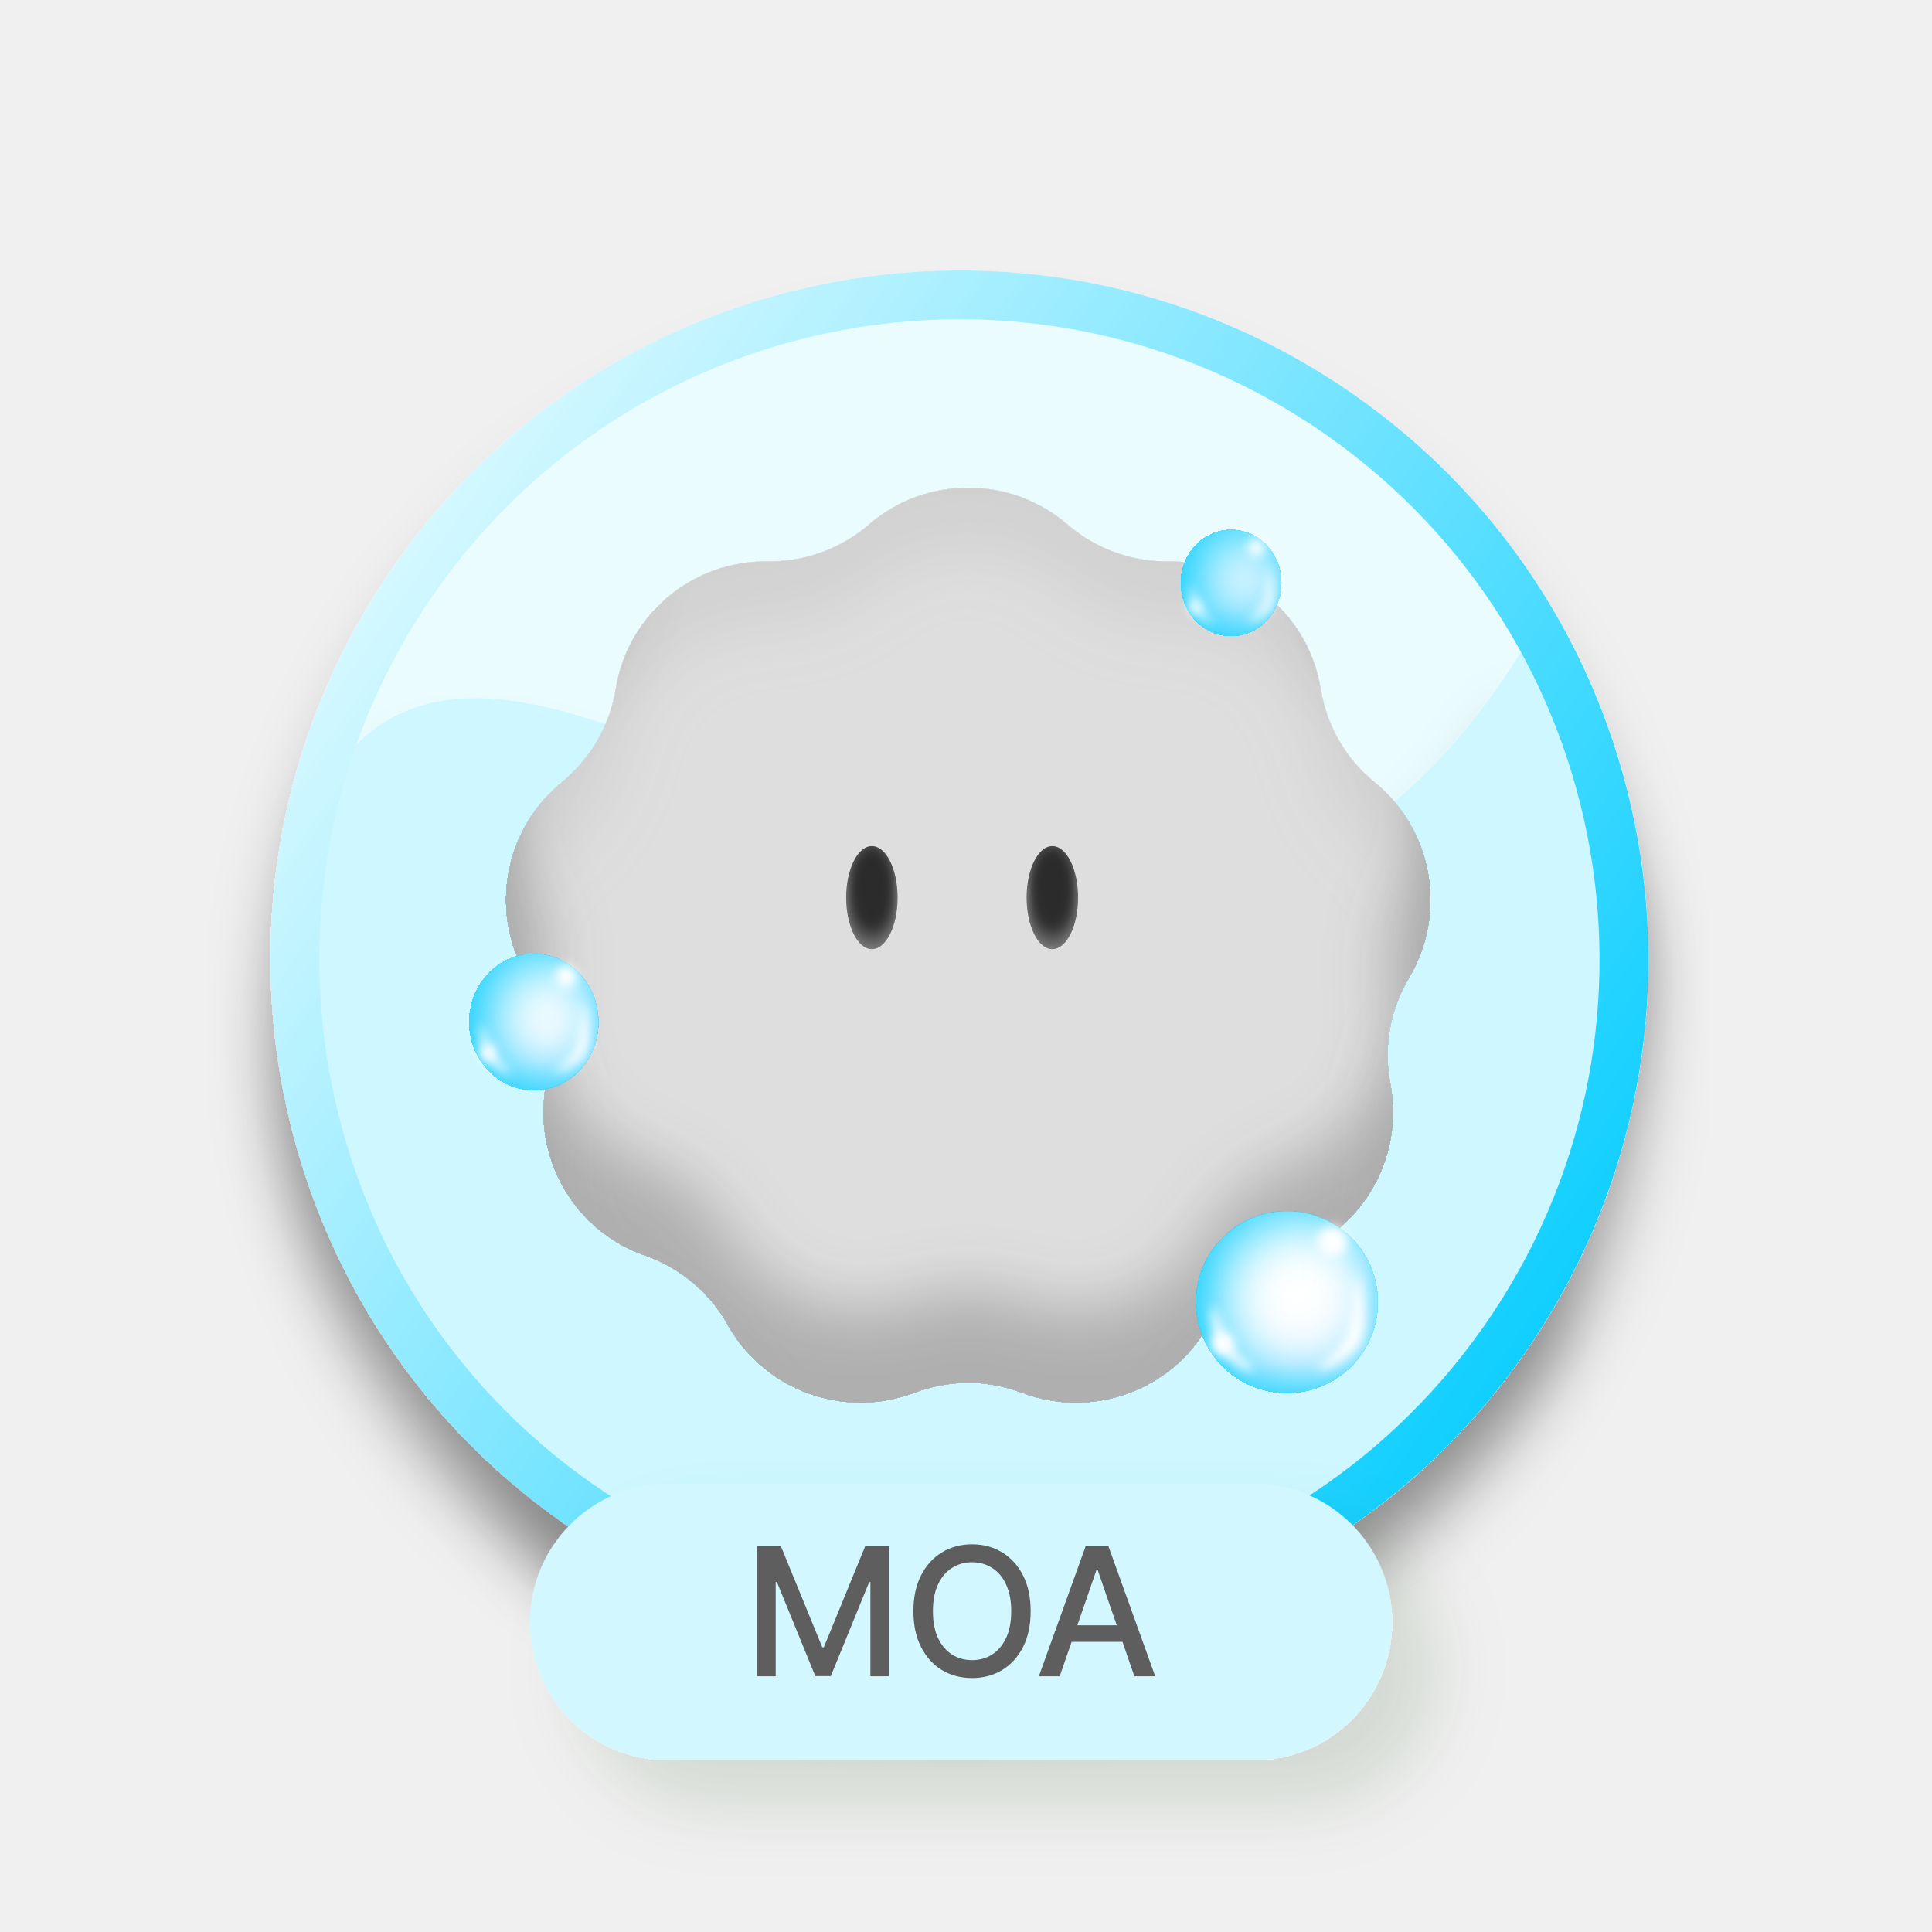
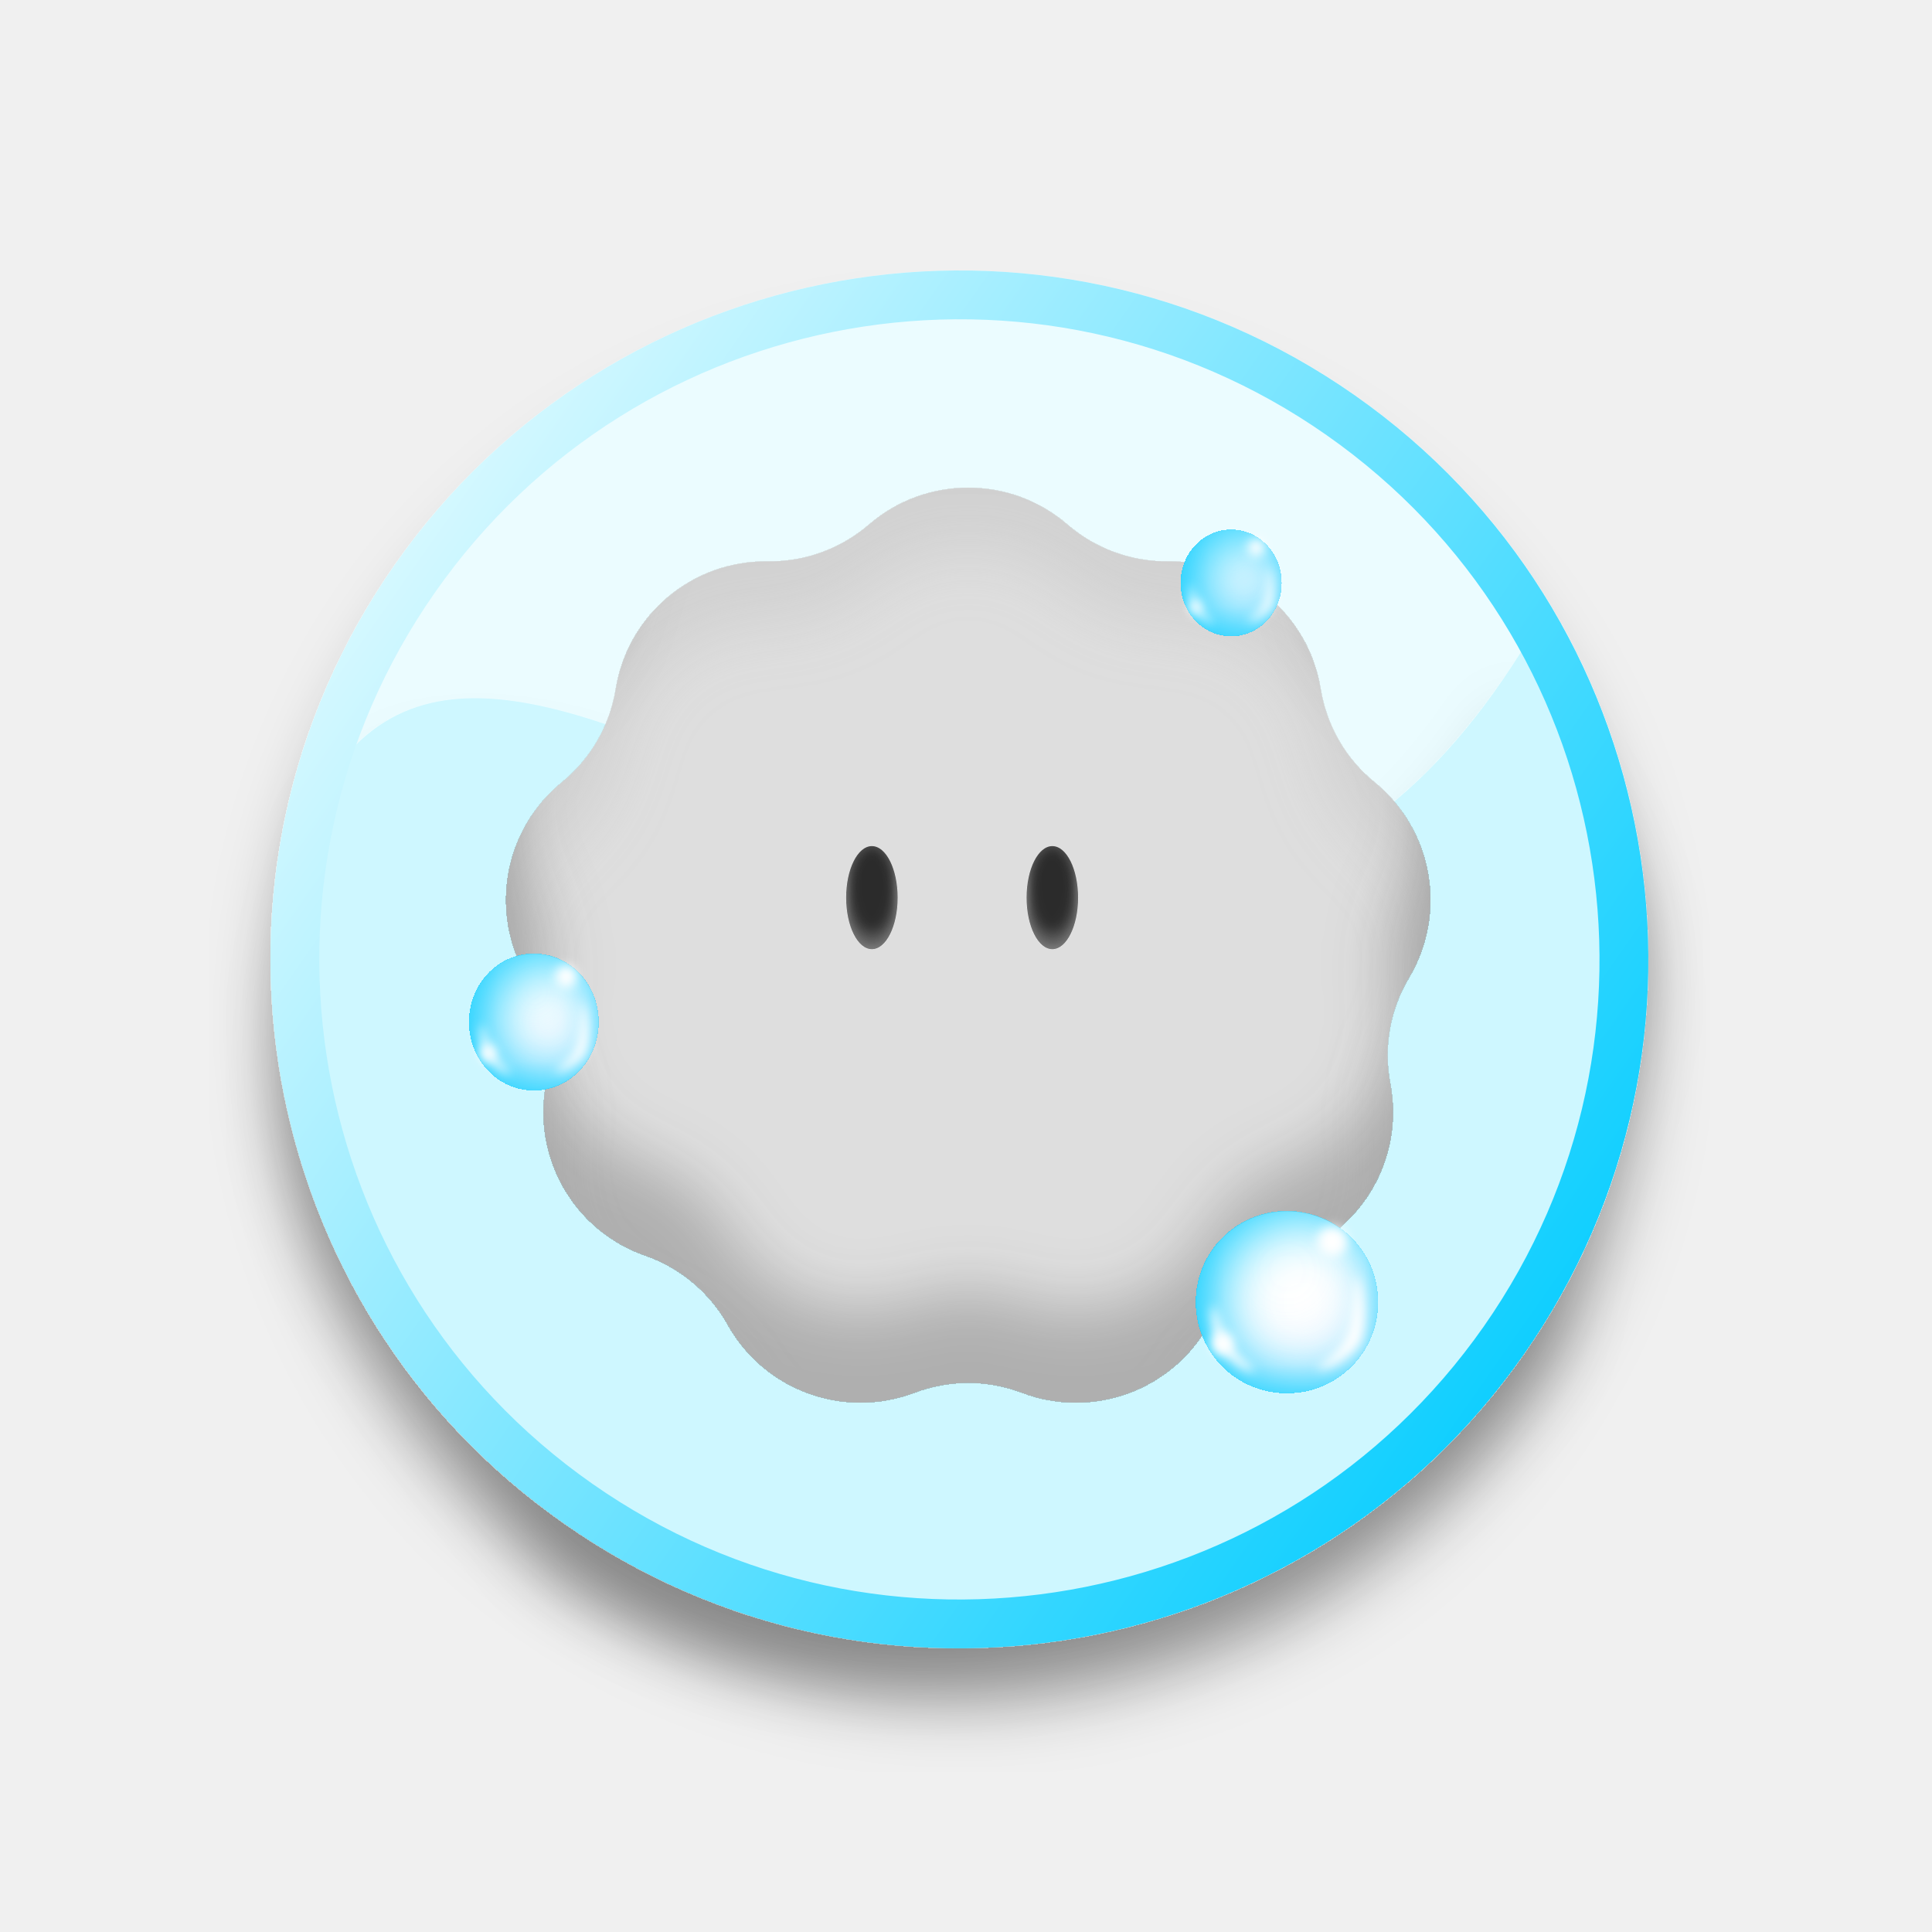
<svg xmlns="http://www.w3.org/2000/svg" width="125" height="125" viewBox="0 0 125 125" fill="none">
  <g filter="url(#filter0_d_287_31373)">
    <path d="M87.637 25.564C107.801 39.683 112.701 67.474 98.582 87.637C84.464 107.801 56.673 112.701 36.509 98.582C16.346 84.464 11.445 56.673 25.564 36.509C39.683 16.346 67.474 11.445 87.637 25.564Z" fill="#EBFCFF" />
  </g>
  <g filter="url(#filter1_d_287_31373)">
    <path d="M98.449 42.123C111.674 60.735 104.814 58.776 100.406 83.266C86.288 103.429 55.919 111.588 35.755 97.47C21.289 78.235 14.204 73.469 21.551 49.959C35.67 29.796 73.11 82.455 98.449 42.123Z" fill="#CEF7FF" />
  </g>
  <g filter="url(#filter2_ii_287_31373)">
    <path d="M56.225 33.942C59.913 30.762 65.373 30.762 69.061 33.942C70.88 35.51 73.21 36.358 75.611 36.326C80.48 36.26 84.663 39.77 85.444 44.577C85.83 46.947 87.069 49.094 88.929 50.613C92.701 53.693 93.649 59.07 91.159 63.254C89.93 65.318 89.499 67.76 89.948 70.119C90.858 74.902 88.128 79.631 83.53 81.235C81.263 82.026 79.363 83.62 78.191 85.716C75.812 89.965 70.681 91.832 66.128 90.106C63.883 89.254 61.404 89.254 59.158 90.106C54.605 91.832 49.474 89.965 47.096 85.716C45.923 83.62 44.024 82.026 41.756 81.235C37.159 79.631 34.428 74.902 35.338 70.119C35.787 67.76 35.356 65.318 34.128 63.254C31.637 59.07 32.585 53.693 36.357 50.613C38.217 49.094 39.457 46.947 39.842 44.577C40.623 39.77 44.806 36.26 49.675 36.326C52.076 36.358 54.406 35.51 56.225 33.942Z" fill="#DEDEDE" />
  </g>
  <g filter="url(#filter3_ii_287_31373)">
    <ellipse cx="56.411" cy="58.078" rx="1.668" ry="3.336" fill="#2B2B2B" />
  </g>
  <g filter="url(#filter4_ii_287_31373)">
    <ellipse cx="68.086" cy="58.078" rx="1.668" ry="3.336" fill="#2B2B2B" />
  </g>
  <path fill-rule="evenodd" clip-rule="evenodd" d="M95.996 85.826C109.114 67.091 104.561 41.269 85.826 28.151C67.091 15.032 41.269 19.585 28.151 38.32C15.032 57.055 19.585 82.877 38.32 95.996C57.055 109.114 82.877 104.561 95.996 85.826ZM98.582 87.637C112.701 67.474 107.801 39.683 87.637 25.564C67.474 11.445 39.683 16.346 25.564 36.509C11.445 56.673 16.346 84.464 36.509 98.582C56.673 112.701 84.464 107.801 98.582 87.637Z" fill="url(#paint0_linear_287_31373)" />
-   <g filter="url(#filter5_d_287_31373)">
-     <path d="M34.286 104.947C34.286 100.006 38.292 96 43.233 96H81.125C86.066 96 90.071 100.006 90.071 104.947C90.071 109.888 86.066 113.893 81.125 113.893H43.233C38.292 113.893 34.286 109.888 34.286 104.947Z" fill="#D2F7FF" />
-   </g>
-   <path d="M68.562 108.454H67.214L70.244 100.033H71.712L74.742 108.454H73.394L71.013 101.563H70.947L68.562 108.454ZM68.789 105.156H73.163V106.225H68.789V105.156Z" fill="#5E5E5E" />
-   <path d="M66.683 104.244C66.683 105.143 66.519 105.916 66.19 106.563C65.861 107.207 65.41 107.703 64.837 108.051C64.267 108.396 63.619 108.569 62.893 108.569C62.163 108.569 61.513 108.396 60.94 108.051C60.37 107.703 59.92 107.205 59.591 106.558C59.262 105.912 59.098 105.14 59.098 104.244C59.098 103.345 59.262 102.573 59.591 101.929C59.92 101.282 60.37 100.786 60.94 100.44C61.513 100.092 62.163 99.918 62.893 99.918C63.619 99.918 64.267 100.092 64.837 100.44C65.41 100.786 65.861 101.282 66.19 101.929C66.519 102.573 66.683 103.345 66.683 104.244ZM65.425 104.244C65.425 103.558 65.314 102.981 65.092 102.513C64.873 102.041 64.572 101.685 64.188 101.444C63.807 101.2 63.375 101.078 62.893 101.078C62.407 101.078 61.974 101.2 61.593 101.444C61.212 101.685 60.911 102.041 60.689 102.513C60.469 102.981 60.36 103.558 60.36 104.244C60.36 104.929 60.469 105.507 60.689 105.979C60.911 106.447 61.212 106.804 61.593 107.048C61.974 107.289 62.407 107.41 62.893 107.41C63.375 107.41 63.807 107.289 64.188 107.048C64.572 106.804 64.873 106.447 65.092 105.979C65.314 105.507 65.425 104.929 65.425 104.244Z" fill="#5E5E5E" />
-   <path d="M48.98 100.034H50.521L53.202 106.579H53.301L55.981 100.034H57.523V108.454H56.315V102.361H56.236L53.753 108.442H52.75L50.266 102.357H50.188V108.454H48.98V100.034Z" fill="#5E5E5E" />
-   <g filter="url(#filter6_ii_287_31373)">
+   <g filter="url(#filter5_ii_287_31373)">
    <circle cx="83.265" cy="84.245" r="5.878" fill="white" />
  </g>
+   <g filter="url(#filter6_f_287_31373)">
+     <circle cx="79.102" cy="86.939" r="0.735" fill="white" />
+   </g>
  <g filter="url(#filter7_f_287_31373)">
-     <circle cx="79.102" cy="86.939" r="0.735" fill="white" />
+     <path d="M87.797 87.172C86.941 88.141 85.51 88.736 85.275 88.601C85.041 88.466 86.694 87.674 87.184 86.204C87.674 84.735 87.562 82.445 87.797 82.58C88.031 82.715 88.653 86.204 87.797 87.172Z" fill="white" />
  </g>
  <g filter="url(#filter8_f_287_31373)">
-     <path d="M87.797 87.172C86.941 88.14 85.51 88.736 85.275 88.601C85.041 88.466 86.694 87.673 87.184 86.204C87.674 84.735 87.562 82.445 87.797 82.58C88.031 82.715 88.653 86.204 87.797 87.172Z" fill="white" />
+     <path d="M78.896 87.099C79.365 88.021 80.904 88.88 81.102 88.779C81.299 88.678 80.027 87.642 79.541 86.974C79.055 86.305 78.674 84.409 78.476 84.509C78.278 84.61 78.426 86.177 78.896 87.099Z" fill="white" />
  </g>
  <g filter="url(#filter9_f_287_31373)">
-     <path d="M78.896 87.099C79.365 88.021 80.904 88.879 81.102 88.779C81.299 88.678 80.027 87.642 79.541 86.974C79.055 86.305 78.674 84.409 78.476 84.509C78.278 84.61 78.426 86.177 78.896 87.099Z" fill="white" />
-   </g>
-   <g filter="url(#filter10_f_287_31373)">
-     <ellipse cx="86.204" cy="80.326" rx="0.98" ry="0.98" fill="white" />
-   </g>
-   <g filter="url(#filter11_ii_287_31373)">
+     <ellipse cx="86.204" cy="80.327" rx="0.98" ry="0.98" fill="white" />
+   </g>
+   <g filter="url(#filter10_ii_287_31373)">
    <ellipse cx="34.541" cy="66.123" rx="4.174" ry="4.408" fill="white" />
  </g>
+   <g filter="url(#filter11_f_287_31373)">
+     <ellipse cx="31.584" cy="68.143" rx="0.522" ry="0.551" fill="white" />
+   </g>
  <g filter="url(#filter12_f_287_31373)">
-     <ellipse cx="31.584" cy="68.143" rx="0.522" ry="0.551" fill="white" />
+     <path d="M37.759 68.318C37.151 69.044 36.135 69.491 35.968 69.389C35.802 69.288 36.976 68.694 37.324 67.592C37.672 66.49 37.592 64.772 37.759 64.874C37.925 64.975 38.367 67.592 37.759 68.318Z" fill="white" />
  </g>
  <g filter="url(#filter13_f_287_31373)">
-     <path d="M37.759 68.318C37.151 69.044 36.135 69.491 35.968 69.389C35.802 69.288 36.976 68.694 37.324 67.592C37.672 66.49 37.592 64.772 37.759 64.874C37.925 64.975 38.367 67.592 37.759 68.318Z" fill="white" />
+     <path d="M31.438 68.263C31.772 68.955 32.864 69.598 33.004 69.523C33.145 69.448 32.241 68.671 31.896 68.169C31.551 67.668 31.28 66.245 31.14 66.321C31 66.396 31.104 67.572 31.438 68.263Z" fill="white" />
  </g>
  <g filter="url(#filter14_f_287_31373)">
-     <path d="M31.438 68.263C31.772 68.955 32.864 69.598 33.004 69.523C33.145 69.448 32.241 68.671 31.896 68.169C31.551 67.668 31.28 66.245 31.14 66.321C31 66.396 31.104 67.572 31.438 68.263Z" fill="white" />
-   </g>
-   <g filter="url(#filter15_f_287_31373)">
    <ellipse cx="36.628" cy="63.184" rx="0.696" ry="0.735" fill="white" />
  </g>
-   <g filter="url(#filter16_ii_287_31373)">
+   <g filter="url(#filter15_ii_287_31373)">
    <ellipse cx="79.655" cy="37.714" rx="3.246" ry="3.429" fill="white" />
  </g>
+   <g filter="url(#filter16_f_287_31373)">
+     <ellipse cx="77.355" cy="39.286" rx="0.406" ry="0.429" fill="white" />
+   </g>
  <g filter="url(#filter17_f_287_31373)">
-     <ellipse cx="77.355" cy="39.286" rx="0.406" ry="0.429" fill="white" />
+     <path d="M82.157 39.422C81.684 39.987 80.894 40.334 80.764 40.255C80.635 40.176 81.548 39.714 81.819 38.857C82.089 38 82.028 36.664 82.157 36.743C82.287 36.822 82.63 38.857 82.157 39.422Z" fill="white" />
  </g>
  <g filter="url(#filter18_f_287_31373)">
-     <path d="M82.157 39.422C81.684 39.987 80.894 40.334 80.764 40.255C80.635 40.176 81.548 39.714 81.819 38.857C82.089 38 82.028 36.664 82.157 36.743C82.287 36.822 82.63 38.857 82.157 39.422Z" fill="white" />
+     <path d="M77.241 39.379C77.501 39.917 78.35 40.418 78.459 40.359C78.568 40.3 77.866 39.696 77.597 39.306C77.329 38.916 77.118 37.81 77.009 37.868C76.9 37.927 76.982 38.841 77.241 39.379Z" fill="white" />
  </g>
  <g filter="url(#filter19_f_287_31373)">
-     <path d="M77.241 39.379C77.501 39.917 78.35 40.418 78.459 40.359C78.568 40.3 77.866 39.696 77.597 39.306C77.329 38.916 77.118 37.81 77.009 37.868C76.9 37.927 76.982 38.841 77.241 39.379Z" fill="white" />
-   </g>
-   <g filter="url(#filter20_f_287_31373)">
    <ellipse cx="81.277" cy="35.428" rx="0.541" ry="0.571" fill="white" />
  </g>
  <defs>
    <filter id="filter0_d_287_31373" x="13.5" y="17.5" width="97.147" height="97.147" filterUnits="userSpaceOnUse" color-interpolation-filters="sRGB">
      <feFlood flood-opacity="0" result="BackgroundImageFix" />
      <feColorMatrix in="SourceAlpha" type="matrix" values="0 0 0 0 0 0 0 0 0 0 0 0 0 0 0 0 0 0 127 0" result="hardAlpha" />
      <feOffset dy="4" />
      <feGaussianBlur stdDeviation="2" />
      <feComposite in2="hardAlpha" operator="out" />
      <feColorMatrix type="matrix" values="0 0 0 0 0 0 0 0 0 0 0 0 0 0 0 0 0 0 0.25 0" />
      <feBlend mode="normal" in2="BackgroundImageFix" result="effect1_dropShadow_287_31373" />
      <feBlend mode="normal" in="SourceGraphic" in2="effect1_dropShadow_287_31373" result="shape" />
    </filter>
    <filter id="filter1_d_287_31373" x="14.617" y="42.123" width="95.544" height="70.427" filterUnits="userSpaceOnUse" color-interpolation-filters="sRGB">
      <feFlood flood-opacity="0" result="BackgroundImageFix" />
      <feColorMatrix in="SourceAlpha" type="matrix" values="0 0 0 0 0 0 0 0 0 0 0 0 0 0 0 0 0 0 127 0" result="hardAlpha" />
      <feOffset dy="4" />
      <feGaussianBlur stdDeviation="2" />
      <feComposite in2="hardAlpha" operator="out" />
      <feColorMatrix type="matrix" values="0 0 0 0 0 0 0 0 0 0 0 0 0 0 0 0 0 0 0.25 0" />
      <feBlend mode="normal" in2="BackgroundImageFix" result="effect1_dropShadow_287_31373" />
      <feBlend mode="normal" in="SourceGraphic" in2="effect1_dropShadow_287_31373" result="shape" />
    </filter>
    <filter id="filter2_ii_287_31373" x="32.744" y="27.557" width="59.798" height="67.189" filterUnits="userSpaceOnUse" color-interpolation-filters="sRGB">
      <feFlood flood-opacity="0" result="BackgroundImageFix" />
      <feBlend mode="normal" in="SourceGraphic" in2="BackgroundImageFix" result="shape" />
      <feColorMatrix in="SourceAlpha" type="matrix" values="0 0 0 0 0 0 0 0 0 0 0 0 0 0 0 0 0 0 127 0" result="hardAlpha" />
      <feOffset dy="4" />
      <feGaussianBlur stdDeviation="2" />
      <feComposite in2="hardAlpha" operator="arithmetic" k2="-1" k3="1" />
      <feColorMatrix type="matrix" values="0 0 0 0 0.675 0 0 0 0 0.675 0 0 0 0 0.675 0 0 0 0.25 0" />
      <feBlend mode="normal" in2="shape" result="effect1_innerShadow_287_31373" />
      <feColorMatrix in="SourceAlpha" type="matrix" values="0 0 0 0 0 0 0 0 0 0 0 0 0 0 0 0 0 0 127 0" result="hardAlpha" />
      <feOffset dy="-6" />
      <feGaussianBlur stdDeviation="2" />
      <feComposite in2="hardAlpha" operator="arithmetic" k2="-1" k3="1" />
      <feColorMatrix type="matrix" values="0 0 0 0 0.141 0 0 0 0 0.141 0 0 0 0 0.141 0 0 0 0.25 0" />
      <feBlend mode="normal" in2="effect1_innerShadow_287_31373" result="effect2_innerShadow_287_31373" />
    </filter>
    <filter id="filter3_ii_287_31373" x="54.743" y="53.843" width="3.336" height="7.571" filterUnits="userSpaceOnUse" color-interpolation-filters="sRGB">
      <feFlood flood-opacity="0" result="BackgroundImageFix" />
      <feBlend mode="normal" in="SourceGraphic" in2="BackgroundImageFix" result="shape" />
      <feColorMatrix in="SourceAlpha" type="matrix" values="0 0 0 0 0 0 0 0 0 0 0 0 0 0 0 0 0 0 127 0" result="hardAlpha" />
      <feOffset dy="-1" />
      <feGaussianBlur stdDeviation="0.45" />
      <feComposite in2="hardAlpha" operator="arithmetic" k2="-1" k3="1" />
      <feColorMatrix type="matrix" values="0 0 0 0 1 0 0 0 0 1 0 0 0 0 1 0 0 0 0.25 0" />
      <feBlend mode="normal" in2="shape" result="effect1_innerShadow_287_31373" />
      <feColorMatrix in="SourceAlpha" type="matrix" values="0 0 0 0 0 0 0 0 0 0 0 0 0 0 0 0 0 0 127 0" result="hardAlpha" />
      <feOffset />
      <feGaussianBlur stdDeviation="0.4" />
      <feComposite in2="hardAlpha" operator="arithmetic" k2="-1" k3="1" />
      <feColorMatrix type="matrix" values="0 0 0 0 0.958 0 0 0 0 0.958 0 0 0 0 0.958 0 0 0 0.25 0" />
      <feBlend mode="normal" in2="effect1_innerShadow_287_31373" result="effect2_innerShadow_287_31373" />
    </filter>
    <filter id="filter4_ii_287_31373" x="66.418" y="53.843" width="3.336" height="7.571" filterUnits="userSpaceOnUse" color-interpolation-filters="sRGB">
      <feFlood flood-opacity="0" result="BackgroundImageFix" />
      <feBlend mode="normal" in="SourceGraphic" in2="BackgroundImageFix" result="shape" />
      <feColorMatrix in="SourceAlpha" type="matrix" values="0 0 0 0 0 0 0 0 0 0 0 0 0 0 0 0 0 0 127 0" result="hardAlpha" />
      <feOffset dy="-1" />
      <feGaussianBlur stdDeviation="0.45" />
      <feComposite in2="hardAlpha" operator="arithmetic" k2="-1" k3="1" />
      <feColorMatrix type="matrix" values="0 0 0 0 1 0 0 0 0 1 0 0 0 0 1 0 0 0 0.25 0" />
      <feBlend mode="normal" in2="shape" result="effect1_innerShadow_287_31373" />
      <feColorMatrix in="SourceAlpha" type="matrix" values="0 0 0 0 0 0 0 0 0 0 0 0 0 0 0 0 0 0 127 0" result="hardAlpha" />
      <feOffset />
      <feGaussianBlur stdDeviation="0.4" />
      <feComposite in2="hardAlpha" operator="arithmetic" k2="-1" k3="1" />
      <feColorMatrix type="matrix" values="0 0 0 0 0.958 0 0 0 0 0.958 0 0 0 0 0.958 0 0 0 0.25 0" />
      <feBlend mode="normal" in2="effect1_innerShadow_287_31373" result="effect2_innerShadow_287_31373" />
    </filter>
-     <filter id="filter5_d_287_31373" x="32.786" y="94.5" width="64.785" height="26.893" filterUnits="userSpaceOnUse" color-interpolation-filters="sRGB">
-       <feFlood flood-opacity="0" result="BackgroundImageFix" />
-       <feColorMatrix in="SourceAlpha" type="matrix" values="0 0 0 0 0 0 0 0 0 0 0 0 0 0 0 0 0 0 127 0" result="hardAlpha" />
-       <feOffset dx="3" dy="3" />
-       <feGaussianBlur stdDeviation="2.25" />
-       <feComposite in2="hardAlpha" operator="out" />
-       <feColorMatrix type="matrix" values="0 0 0 0 0.204 0 0 0 0 0.361 0 0 0 0 0.18 0 0 0 0.15 0" />
-       <feBlend mode="normal" in2="BackgroundImageFix" result="effect1_dropShadow_287_31373" />
-       <feBlend mode="normal" in="SourceGraphic" in2="effect1_dropShadow_287_31373" result="shape" />
-     </filter>
-     <filter id="filter6_ii_287_31373" x="77.388" y="76.367" width="12.755" height="13.755" filterUnits="userSpaceOnUse" color-interpolation-filters="sRGB">
+     <filter id="filter5_ii_287_31373" x="77.388" y="76.367" width="12.755" height="13.755" filterUnits="userSpaceOnUse" color-interpolation-filters="sRGB">
      <feFlood flood-opacity="0" result="BackgroundImageFix" />
      <feBlend mode="normal" in="SourceGraphic" in2="BackgroundImageFix" result="shape" />
      <feColorMatrix in="SourceAlpha" type="matrix" values="0 0 0 0 0 0 0 0 0 0 0 0 0 0 0 0 0 0 127 0" result="hardAlpha" />
      <feOffset dy="-2" />
      <feGaussianBlur stdDeviation="2" />
      <feComposite in2="hardAlpha" operator="arithmetic" k2="-1" k3="1" />
      <feColorMatrix type="matrix" values="0 0 0 0 0.535 0 0 0 0 0.76 0 0 0 0 1 0 0 0 0.25 0" />
      <feBlend mode="normal" in2="shape" result="effect1_innerShadow_287_31373" />
      <feColorMatrix in="SourceAlpha" type="matrix" values="0 0 0 0 0 0 0 0 0 0 0 0 0 0 0 0 0 0 127 0" result="hardAlpha" />
      <feOffset dx="1" />
      <feGaussianBlur stdDeviation="2" />
      <feComposite in2="hardAlpha" operator="arithmetic" k2="-1" k3="1" />
      <feColorMatrix type="matrix" values="0 0 0 0 0.078 0 0 0 0 0.816 0 0 0 0 1 0 0 0 1 0" />
      <feBlend mode="normal" in2="effect1_innerShadow_287_31373" result="effect2_innerShadow_287_31373" />
    </filter>
-     <filter id="filter7_f_287_31373" x="77.667" y="85.504" width="2.87" height="2.869" filterUnits="userSpaceOnUse" color-interpolation-filters="sRGB">
-       <feFlood flood-opacity="0" result="BackgroundImageFix" />
-       <feBlend mode="normal" in="SourceGraphic" in2="BackgroundImageFix" result="shape" />
-       <feGaussianBlur stdDeviation="0.35" result="effect1_foregroundBlur_287_31373" />
-     </filter>
-     <filter id="filter8_f_287_31373" x="84.553" y="81.874" width="4.382" height="7.446" filterUnits="userSpaceOnUse" color-interpolation-filters="sRGB">
-       <feFlood flood-opacity="0" result="BackgroundImageFix" />
-       <feBlend mode="normal" in="SourceGraphic" in2="BackgroundImageFix" result="shape" />
-       <feGaussianBlur stdDeviation="0.35" result="effect1_foregroundBlur_287_31373" />
-     </filter>
-     <filter id="filter9_f_287_31373" x="77.691" y="83.805" width="4.131" height="5.682" filterUnits="userSpaceOnUse" color-interpolation-filters="sRGB">
-       <feFlood flood-opacity="0" result="BackgroundImageFix" />
-       <feBlend mode="normal" in="SourceGraphic" in2="BackgroundImageFix" result="shape" />
-       <feGaussianBlur stdDeviation="0.35" result="effect1_foregroundBlur_287_31373" />
-     </filter>
-     <filter id="filter10_f_287_31373" x="84.525" y="78.647" width="3.359" height="3.359" filterUnits="userSpaceOnUse" color-interpolation-filters="sRGB">
-       <feFlood flood-opacity="0" result="BackgroundImageFix" />
-       <feBlend mode="normal" in="SourceGraphic" in2="BackgroundImageFix" result="shape" />
-       <feGaussianBlur stdDeviation="0.35" result="effect1_foregroundBlur_287_31373" />
-     </filter>
-     <filter id="filter11_ii_287_31373" x="30.367" y="59.714" width="9.348" height="10.816" filterUnits="userSpaceOnUse" color-interpolation-filters="sRGB">
+     <filter id="filter6_f_287_31373" x="77.667" y="85.504" width="2.87" height="2.869" filterUnits="userSpaceOnUse" color-interpolation-filters="sRGB">
+       <feFlood flood-opacity="0" result="BackgroundImageFix" />
+       <feBlend mode="normal" in="SourceGraphic" in2="BackgroundImageFix" result="shape" />
+       <feGaussianBlur stdDeviation="0.35" result="effect1_foregroundBlur_287_31373" />
+     </filter>
+     <filter id="filter7_f_287_31373" x="84.553" y="81.874" width="4.382" height="7.446" filterUnits="userSpaceOnUse" color-interpolation-filters="sRGB">
+       <feFlood flood-opacity="0" result="BackgroundImageFix" />
+       <feBlend mode="normal" in="SourceGraphic" in2="BackgroundImageFix" result="shape" />
+       <feGaussianBlur stdDeviation="0.35" result="effect1_foregroundBlur_287_31373" />
+     </filter>
+     <filter id="filter8_f_287_31373" x="77.691" y="83.805" width="4.131" height="5.682" filterUnits="userSpaceOnUse" color-interpolation-filters="sRGB">
+       <feFlood flood-opacity="0" result="BackgroundImageFix" />
+       <feBlend mode="normal" in="SourceGraphic" in2="BackgroundImageFix" result="shape" />
+       <feGaussianBlur stdDeviation="0.35" result="effect1_foregroundBlur_287_31373" />
+     </filter>
+     <filter id="filter9_f_287_31373" x="84.525" y="78.647" width="3.359" height="3.359" filterUnits="userSpaceOnUse" color-interpolation-filters="sRGB">
+       <feFlood flood-opacity="0" result="BackgroundImageFix" />
+       <feBlend mode="normal" in="SourceGraphic" in2="BackgroundImageFix" result="shape" />
+       <feGaussianBlur stdDeviation="0.35" result="effect1_foregroundBlur_287_31373" />
+     </filter>
+     <filter id="filter10_ii_287_31373" x="30.367" y="59.714" width="9.348" height="10.816" filterUnits="userSpaceOnUse" color-interpolation-filters="sRGB">
      <feFlood flood-opacity="0" result="BackgroundImageFix" />
      <feBlend mode="normal" in="SourceGraphic" in2="BackgroundImageFix" result="shape" />
      <feColorMatrix in="SourceAlpha" type="matrix" values="0 0 0 0 0 0 0 0 0 0 0 0 0 0 0 0 0 0 127 0" result="hardAlpha" />
      <feOffset dy="-2" />
      <feGaussianBlur stdDeviation="2" />
      <feComposite in2="hardAlpha" operator="arithmetic" k2="-1" k3="1" />
      <feColorMatrix type="matrix" values="0 0 0 0 0.535 0 0 0 0 0.76 0 0 0 0 1 0 0 0 0.25 0" />
      <feBlend mode="normal" in2="shape" result="effect1_innerShadow_287_31373" />
      <feColorMatrix in="SourceAlpha" type="matrix" values="0 0 0 0 0 0 0 0 0 0 0 0 0 0 0 0 0 0 127 0" result="hardAlpha" />
      <feOffset dx="1" />
      <feGaussianBlur stdDeviation="2" />
      <feComposite in2="hardAlpha" operator="arithmetic" k2="-1" k3="1" />
      <feColorMatrix type="matrix" values="0 0 0 0 0.078 0 0 0 0 0.816 0 0 0 0 1 0 0 0 1 0" />
      <feBlend mode="normal" in2="effect1_innerShadow_287_31373" result="effect2_innerShadow_287_31373" />
    </filter>
-     <filter id="filter12_f_287_31373" x="30.363" y="66.892" width="2.444" height="2.502" filterUnits="userSpaceOnUse" color-interpolation-filters="sRGB">
-       <feFlood flood-opacity="0" result="BackgroundImageFix" />
-       <feBlend mode="normal" in="SourceGraphic" in2="BackgroundImageFix" result="shape" />
-       <feGaussianBlur stdDeviation="0.35" result="effect1_foregroundBlur_287_31373" />
-     </filter>
-     <filter id="filter13_f_287_31373" x="35.252" y="64.169" width="3.518" height="5.934" filterUnits="userSpaceOnUse" color-interpolation-filters="sRGB">
-       <feFlood flood-opacity="0" result="BackgroundImageFix" />
-       <feBlend mode="normal" in="SourceGraphic" in2="BackgroundImageFix" result="shape" />
-       <feGaussianBlur stdDeviation="0.35" result="effect1_foregroundBlur_287_31373" />
-     </filter>
-     <filter id="filter14_f_287_31373" x="30.379" y="65.618" width="3.34" height="4.611" filterUnits="userSpaceOnUse" color-interpolation-filters="sRGB">
-       <feFlood flood-opacity="0" result="BackgroundImageFix" />
-       <feBlend mode="normal" in="SourceGraphic" in2="BackgroundImageFix" result="shape" />
-       <feGaussianBlur stdDeviation="0.35" result="effect1_foregroundBlur_287_31373" />
-     </filter>
-     <filter id="filter15_f_287_31373" x="35.233" y="61.749" width="2.792" height="2.869" filterUnits="userSpaceOnUse" color-interpolation-filters="sRGB">
-       <feFlood flood-opacity="0" result="BackgroundImageFix" />
-       <feBlend mode="normal" in="SourceGraphic" in2="BackgroundImageFix" result="shape" />
-       <feGaussianBlur stdDeviation="0.35" result="effect1_foregroundBlur_287_31373" />
-     </filter>
-     <filter id="filter16_ii_287_31373" x="76.408" y="32.286" width="7.493" height="8.857" filterUnits="userSpaceOnUse" color-interpolation-filters="sRGB">
+     <filter id="filter11_f_287_31373" x="30.363" y="66.892" width="2.444" height="2.502" filterUnits="userSpaceOnUse" color-interpolation-filters="sRGB">
+       <feFlood flood-opacity="0" result="BackgroundImageFix" />
+       <feBlend mode="normal" in="SourceGraphic" in2="BackgroundImageFix" result="shape" />
+       <feGaussianBlur stdDeviation="0.35" result="effect1_foregroundBlur_287_31373" />
+     </filter>
+     <filter id="filter12_f_287_31373" x="35.252" y="64.169" width="3.518" height="5.934" filterUnits="userSpaceOnUse" color-interpolation-filters="sRGB">
+       <feFlood flood-opacity="0" result="BackgroundImageFix" />
+       <feBlend mode="normal" in="SourceGraphic" in2="BackgroundImageFix" result="shape" />
+       <feGaussianBlur stdDeviation="0.35" result="effect1_foregroundBlur_287_31373" />
+     </filter>
+     <filter id="filter13_f_287_31373" x="30.379" y="65.618" width="3.34" height="4.611" filterUnits="userSpaceOnUse" color-interpolation-filters="sRGB">
+       <feFlood flood-opacity="0" result="BackgroundImageFix" />
+       <feBlend mode="normal" in="SourceGraphic" in2="BackgroundImageFix" result="shape" />
+       <feGaussianBlur stdDeviation="0.35" result="effect1_foregroundBlur_287_31373" />
+     </filter>
+     <filter id="filter14_f_287_31373" x="35.233" y="61.749" width="2.792" height="2.869" filterUnits="userSpaceOnUse" color-interpolation-filters="sRGB">
+       <feFlood flood-opacity="0" result="BackgroundImageFix" />
+       <feBlend mode="normal" in="SourceGraphic" in2="BackgroundImageFix" result="shape" />
+       <feGaussianBlur stdDeviation="0.35" result="effect1_foregroundBlur_287_31373" />
+     </filter>
+     <filter id="filter15_ii_287_31373" x="76.408" y="32.286" width="7.493" height="8.857" filterUnits="userSpaceOnUse" color-interpolation-filters="sRGB">
      <feFlood flood-opacity="0" result="BackgroundImageFix" />
      <feBlend mode="normal" in="SourceGraphic" in2="BackgroundImageFix" result="shape" />
      <feColorMatrix in="SourceAlpha" type="matrix" values="0 0 0 0 0 0 0 0 0 0 0 0 0 0 0 0 0 0 127 0" result="hardAlpha" />
      <feOffset dy="-2" />
      <feGaussianBlur stdDeviation="2" />
      <feComposite in2="hardAlpha" operator="arithmetic" k2="-1" k3="1" />
      <feColorMatrix type="matrix" values="0 0 0 0 0.535 0 0 0 0 0.76 0 0 0 0 1 0 0 0 0.25 0" />
      <feBlend mode="normal" in2="shape" result="effect1_innerShadow_287_31373" />
      <feColorMatrix in="SourceAlpha" type="matrix" values="0 0 0 0 0 0 0 0 0 0 0 0 0 0 0 0 0 0 127 0" result="hardAlpha" />
      <feOffset dx="1" />
      <feGaussianBlur stdDeviation="2" />
      <feComposite in2="hardAlpha" operator="arithmetic" k2="-1" k3="1" />
      <feColorMatrix type="matrix" values="0 0 0 0 0.078 0 0 0 0 0.816 0 0 0 0 1 0 0 0 1 0" />
      <feBlend mode="normal" in2="effect1_innerShadow_287_31373" result="effect2_innerShadow_287_31373" />
    </filter>
-     <filter id="filter17_f_287_31373" x="76.249" y="38.157" width="2.212" height="2.257" filterUnits="userSpaceOnUse" color-interpolation-filters="sRGB">
-       <feFlood flood-opacity="0" result="BackgroundImageFix" />
-       <feBlend mode="normal" in="SourceGraphic" in2="BackgroundImageFix" result="shape" />
-       <feGaussianBlur stdDeviation="0.35" result="effect1_foregroundBlur_287_31373" />
-     </filter>
-     <filter id="filter18_f_287_31373" x="80.052" y="36.04" width="3.047" height="4.927" filterUnits="userSpaceOnUse" color-interpolation-filters="sRGB">
-       <feFlood flood-opacity="0" result="BackgroundImageFix" />
-       <feBlend mode="normal" in="SourceGraphic" in2="BackgroundImageFix" result="shape" />
-       <feGaussianBlur stdDeviation="0.35" result="effect1_foregroundBlur_287_31373" />
-     </filter>
-     <filter id="filter19_f_287_31373" x="76.262" y="37.166" width="2.909" height="3.898" filterUnits="userSpaceOnUse" color-interpolation-filters="sRGB">
-       <feFlood flood-opacity="0" result="BackgroundImageFix" />
-       <feBlend mode="normal" in="SourceGraphic" in2="BackgroundImageFix" result="shape" />
-       <feGaussianBlur stdDeviation="0.35" result="effect1_foregroundBlur_287_31373" />
-     </filter>
-     <filter id="filter20_f_287_31373" x="80.036" y="34.157" width="2.482" height="2.543" filterUnits="userSpaceOnUse" color-interpolation-filters="sRGB">
+     <filter id="filter16_f_287_31373" x="76.249" y="38.157" width="2.212" height="2.257" filterUnits="userSpaceOnUse" color-interpolation-filters="sRGB">
+       <feFlood flood-opacity="0" result="BackgroundImageFix" />
+       <feBlend mode="normal" in="SourceGraphic" in2="BackgroundImageFix" result="shape" />
+       <feGaussianBlur stdDeviation="0.35" result="effect1_foregroundBlur_287_31373" />
+     </filter>
+     <filter id="filter17_f_287_31373" x="80.052" y="36.04" width="3.047" height="4.927" filterUnits="userSpaceOnUse" color-interpolation-filters="sRGB">
+       <feFlood flood-opacity="0" result="BackgroundImageFix" />
+       <feBlend mode="normal" in="SourceGraphic" in2="BackgroundImageFix" result="shape" />
+       <feGaussianBlur stdDeviation="0.35" result="effect1_foregroundBlur_287_31373" />
+     </filter>
+     <filter id="filter18_f_287_31373" x="76.262" y="37.166" width="2.909" height="3.898" filterUnits="userSpaceOnUse" color-interpolation-filters="sRGB">
+       <feFlood flood-opacity="0" result="BackgroundImageFix" />
+       <feBlend mode="normal" in="SourceGraphic" in2="BackgroundImageFix" result="shape" />
+       <feGaussianBlur stdDeviation="0.35" result="effect1_foregroundBlur_287_31373" />
+     </filter>
+     <filter id="filter19_f_287_31373" x="80.036" y="34.157" width="2.482" height="2.543" filterUnits="userSpaceOnUse" color-interpolation-filters="sRGB">
      <feFlood flood-opacity="0" result="BackgroundImageFix" />
      <feBlend mode="normal" in="SourceGraphic" in2="BackgroundImageFix" result="shape" />
      <feGaussianBlur stdDeviation="0.35" result="effect1_foregroundBlur_287_31373" />
    </filter>
    <linearGradient id="paint0_linear_287_31373" x1="25.564" y1="36.509" x2="98.582" y2="87.637" gradientUnits="userSpaceOnUse">
      <stop stop-color="#D4F8FF" />
      <stop offset="1" stop-color="#10CFFF" />
    </linearGradient>
  </defs>
</svg>
